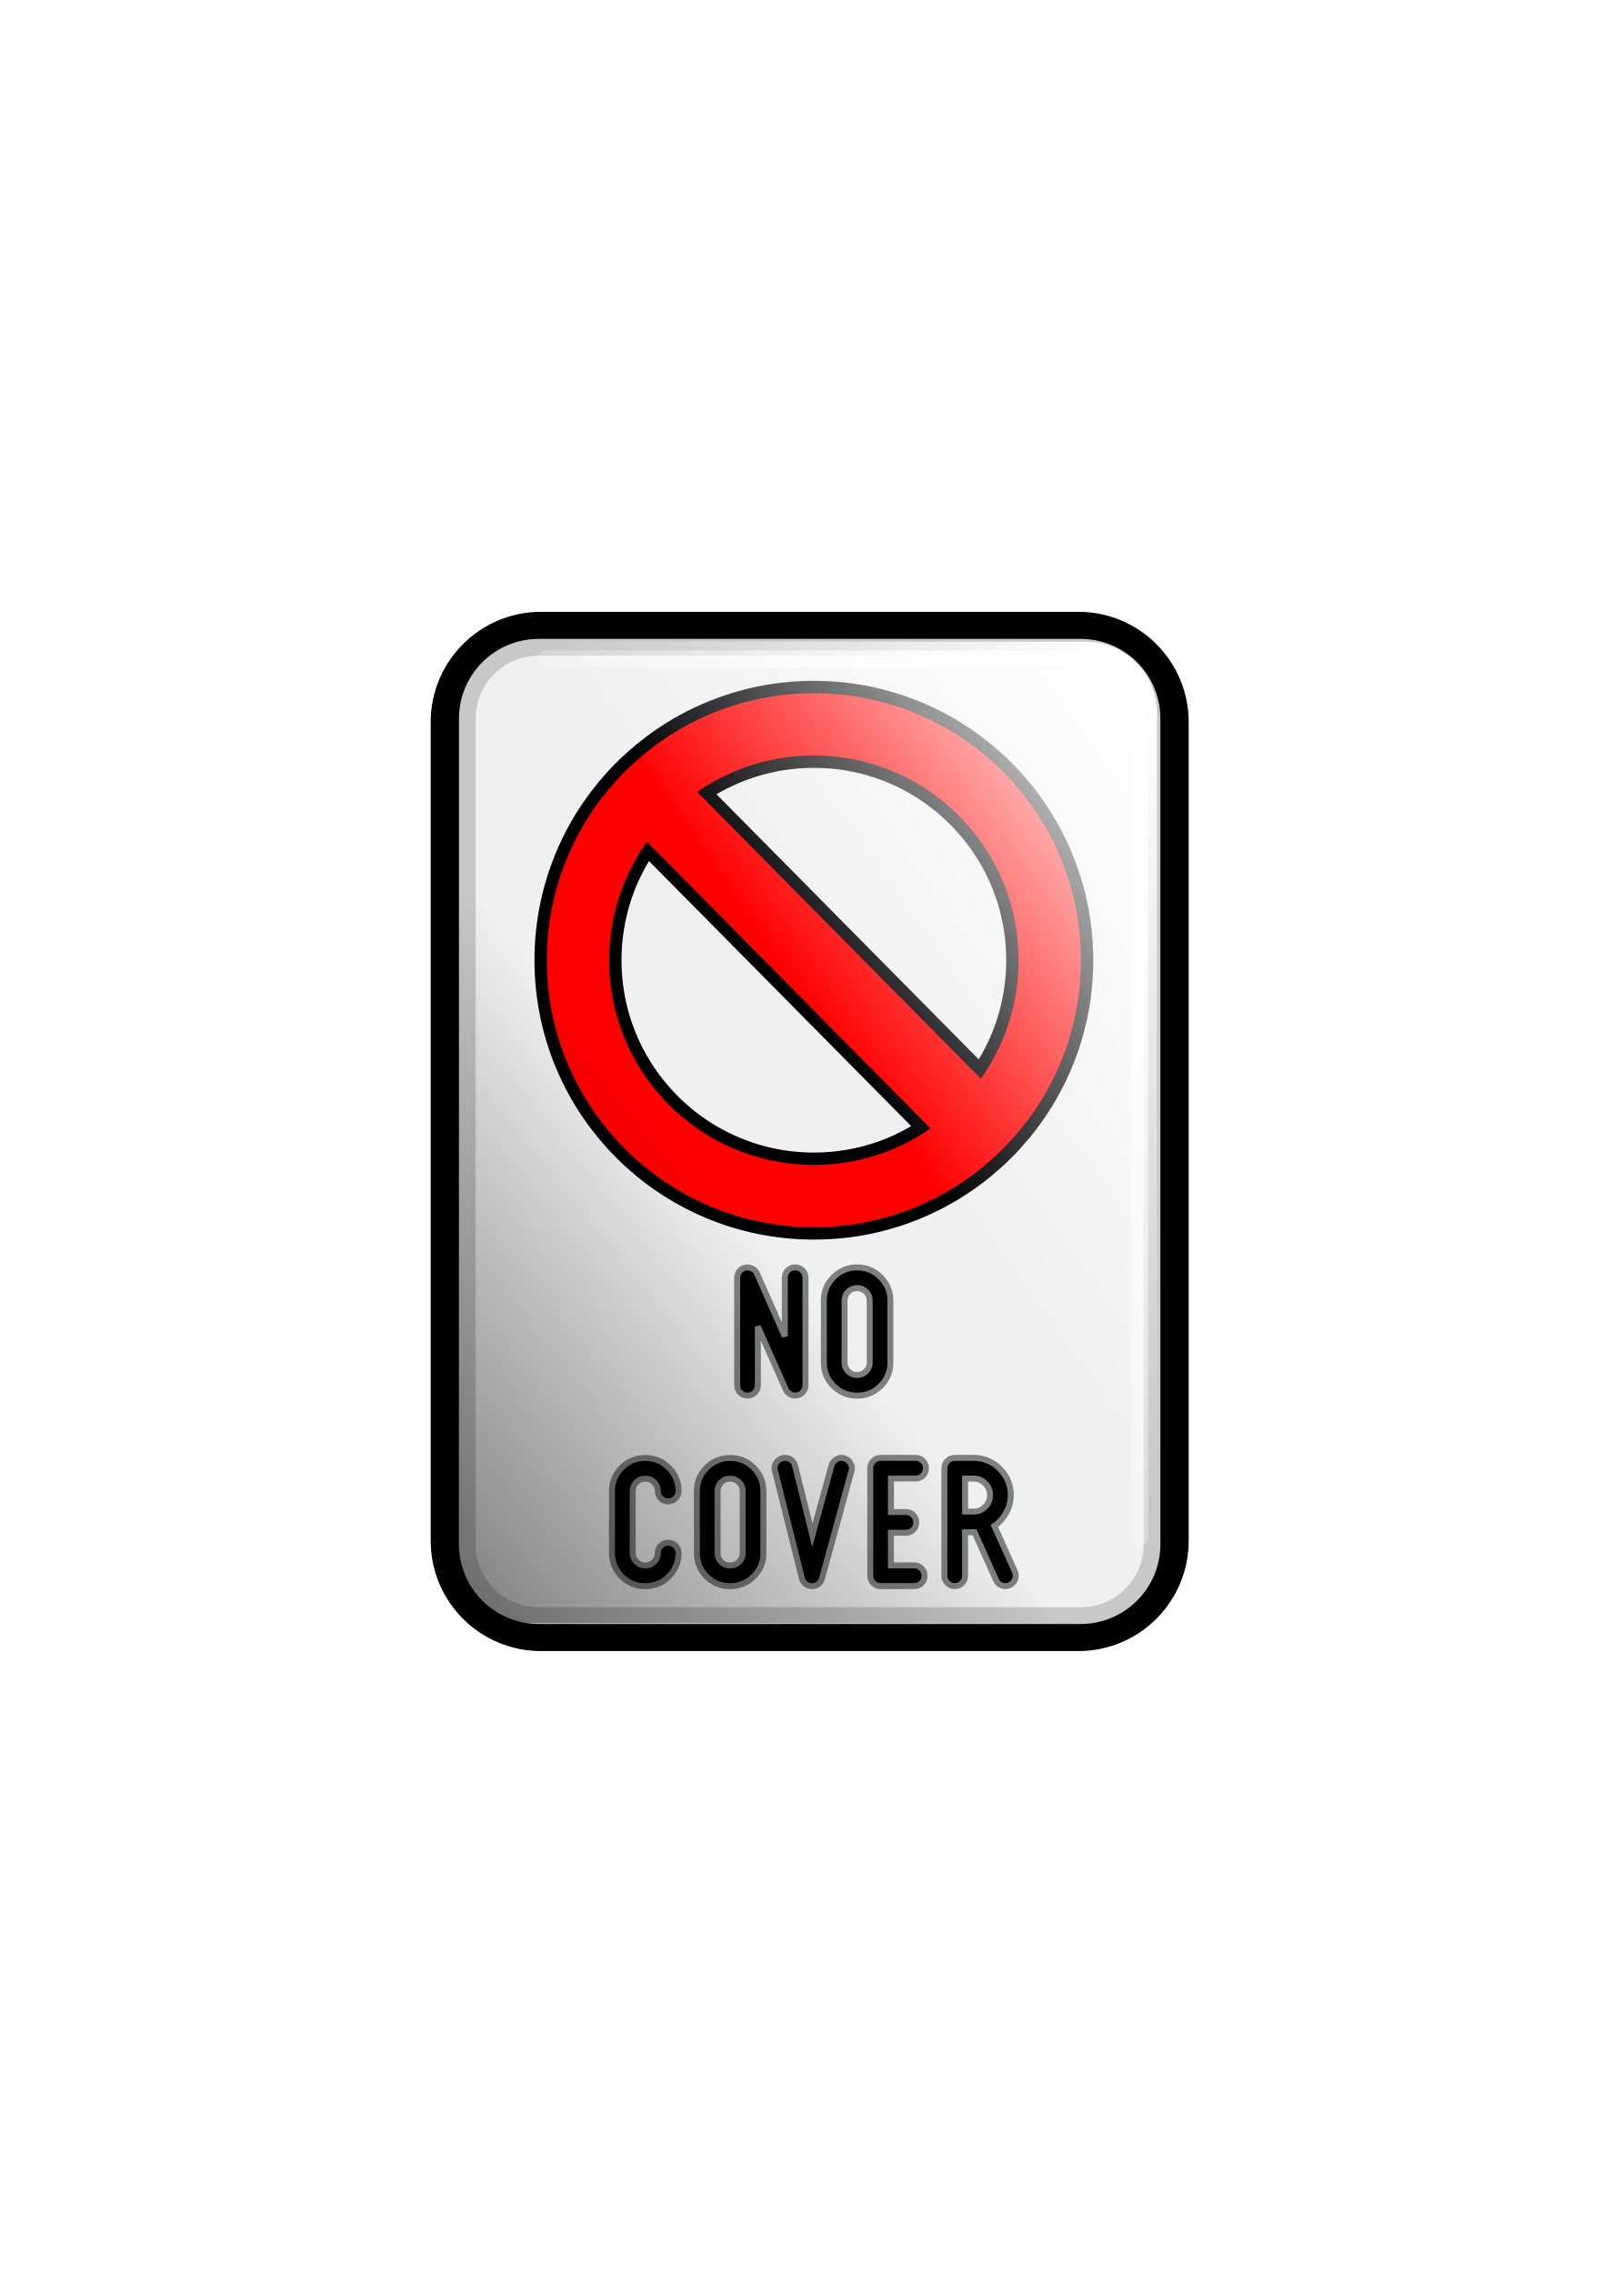
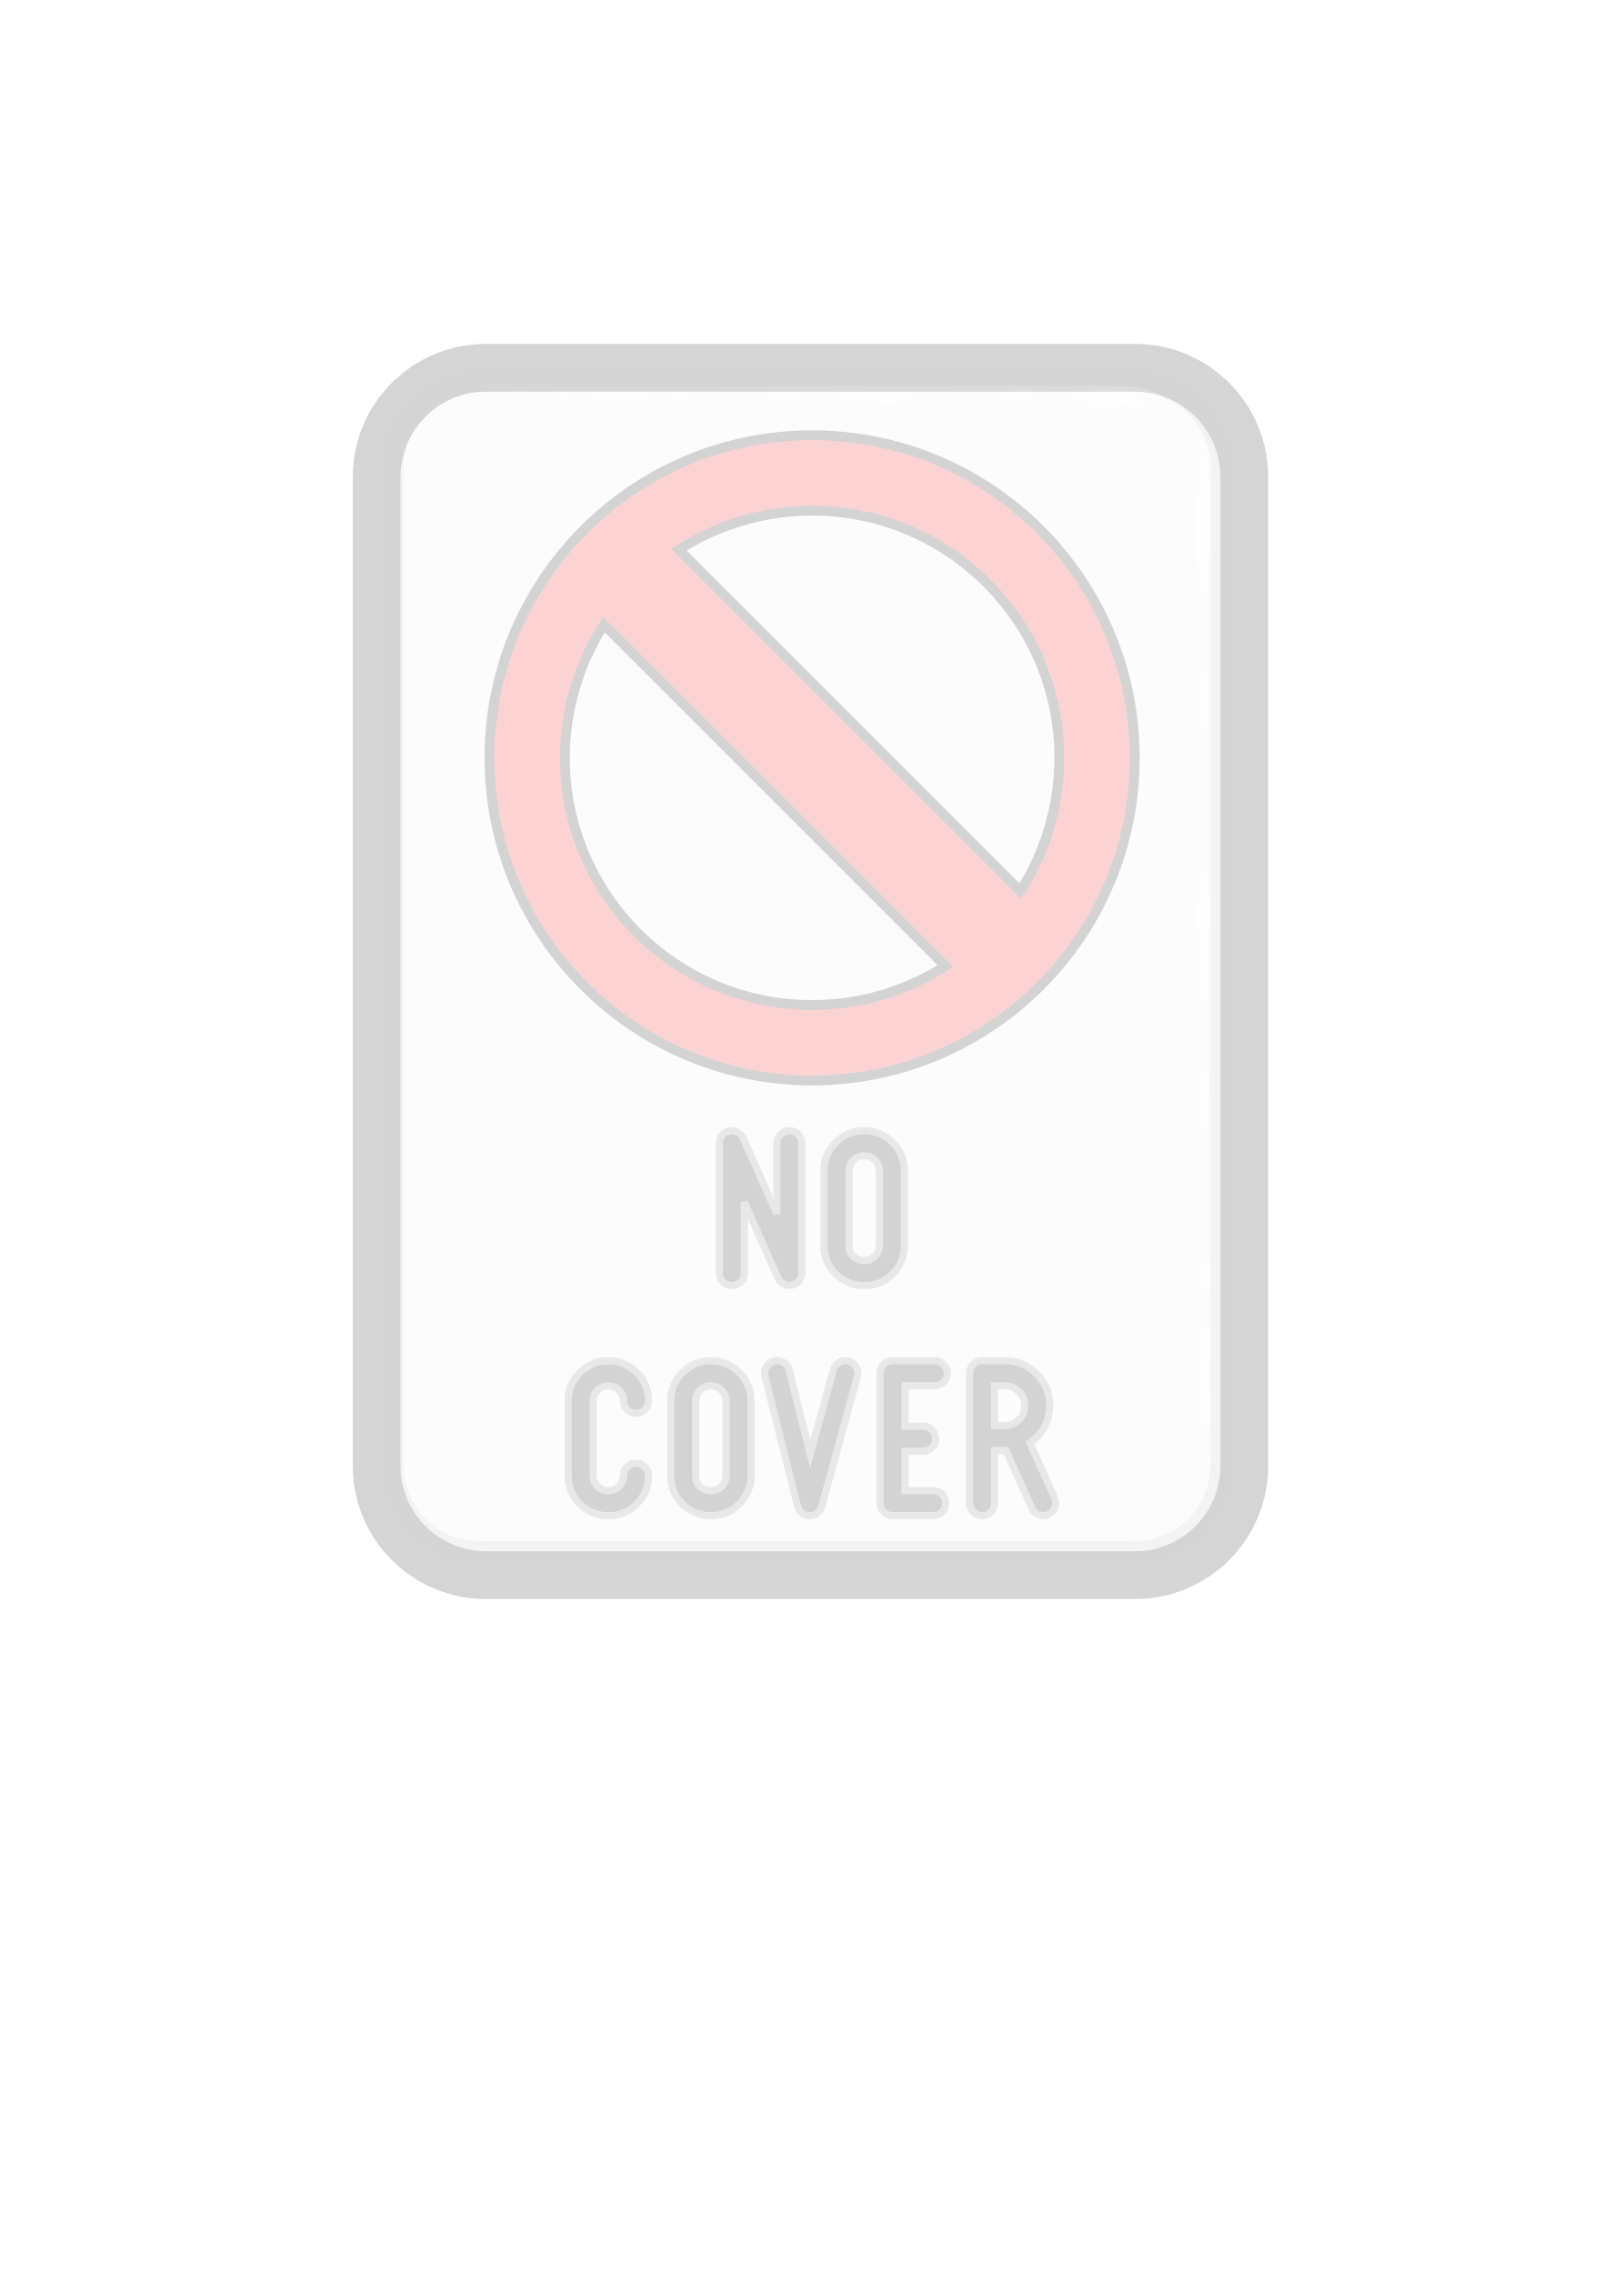
<svg xmlns="http://www.w3.org/2000/svg" xmlns:xlink="http://www.w3.org/1999/xlink" width="100mm" height="140mm" viewBox="0 0 100 140" version="1.1" id="svg8">
  <defs id="defs2">
-     <linearGradient id="linearGradient912">
-       <stop style="stop-color:#000000;stop-opacity:1;" offset="0" id="stop908" />
-       <stop style="stop-color:#000000;stop-opacity:0;" offset="1" id="stop910" />
-     </linearGradient>
    <linearGradient id="linearGradient1104-3-5">
      <stop style="stop-color:#ffffff;stop-opacity:1;" offset="0" id="stop1100" />
      <stop style="stop-color:#ffffff;stop-opacity:0;" offset="1" id="stop1102" />
    </linearGradient>
    <rect x="-75.288" y="96.778" width="76.811" height="38.941" id="rect843" />
-     <radialGradient xlink:href="#linearGradient1104-3-5" id="radialGradient1106" cx="68.57" cy="50.23" fx="68.57" fy="50.23" r="18.803" gradientTransform="matrix(-2.373726,0.00269367,-0.00465272,-4.100086,231.5706,247.8823)" gradientUnits="userSpaceOnUse" />
-     <linearGradient xlink:href="#linearGradient1104-3-5" id="linearGradient1138" x1="189.861" y1="59.166" x2="166.917" y2="75.489" gradientUnits="userSpaceOnUse" gradientTransform="translate(-119.8242,-17.21241)" />
-     <linearGradient xlink:href="#linearGradient912" id="linearGradient914" x1="148.668" y1="21.544" x2="101.051" y2="60.408" gradientUnits="userSpaceOnUse" gradientTransform="rotate(180,76.41549,71.50798)" />
+     <radialGradient xlink:href="#linearGradient1104-3-5" id="radialGradient1106" cx="68.57" cy="50.23" fx="68.57" fy="50.23" r="18.803" gradientTransform="matrix(-2.373726,0.00269367,-0.00465272,-4.100086,165.6816,236.8087)" gradientUnits="userSpaceOnUse" />
  </defs>
  <g id="layer1">
-     <rect style="fill:#f0f0f0;fill-opacity:1;stroke:#000000;stroke-width:4.874;stroke-linecap:round;stroke-linejoin:round;stroke-miterlimit:4;stroke-dasharray:none;stroke-opacity:1;paint-order:markers stroke fill" id="rect833" width="41.809" height="59.137" x="28.961" y="40.12" rx="4.357" ry="4.357" />
-     <g aria-label="NO COVER" id="text849" style="font-size:3.528px;line-height:1.25;font-family:Bart;-inkscape-font-specification:Bart;letter-spacing:0px;word-spacing:0px;stroke:#7f8080;stroke-width:0.734;stroke-miterlimit:4;stroke-dasharray:none;stroke-opacity:1" transform="matrix(0.5002351,0,0,0.5002351,3.72715,1.859731)">
-       <path d="M 83.306,166.845 V 153.605 c 0,-0.301 0.096,-0.57 0.287,-0.805 0.191,-0.235 0.434,-0.382 0.728,-0.441 0.088,-0.015 0.176,-0.022 0.265,-0.022 0.191,0.007 0.382,0.055 0.573,0.143 0.265,0.132 0.459,0.334 0.584,0.606 l 3.429,7.739 v -7.221 c 0,-0.353 0.125,-0.654 0.375,-0.904 0.25,-0.25 0.551,-0.375 0.904,-0.375 0.353,0 0.65,0.125 0.893,0.375 0.25,0.25 0.375,0.551 0.375,0.904 v 13.229 c 0,0.301 -0.096,0.57 -0.287,0.805 -0.184,0.235 -0.423,0.382 -0.717,0.441 -0.088,0.022 -0.176,0.033 -0.265,0.033 -0.25,0 -0.481,-0.07 -0.695,-0.209 -0.213,-0.14 -0.371,-0.323 -0.474,-0.551 l -3.429,-7.739 v 7.232 c 0,0.353 -0.125,0.654 -0.375,0.904 -0.243,0.243 -0.54,0.364 -0.893,0.364 -0.353,0 -0.654,-0.121 -0.904,-0.364 -0.25,-0.25 -0.375,-0.551 -0.375,-0.904 z" style="font-style:normal;font-variant:normal;font-weight:normal;font-stretch:normal;font-size:22.578px;font-family:'Kohne Makina';-inkscape-font-specification:'Kohne Makina';text-align:center;text-anchor:middle;stroke:#7f8080;stroke-width:0.734;stroke-miterlimit:4;stroke-dasharray:none;stroke-opacity:1" id="path853" />
-       <path d="m 93.978,164.056 v -7.651 c 0,-1.117 0.397,-2.073 1.191,-2.866 0.801,-0.801 1.76,-1.202 2.877,-1.202 h 0.055 c 1.117,0 2.073,0.401 2.866,1.202 0.801,0.794 1.202,1.749 1.202,2.866 v 7.651 c 0,1.117 -0.401,2.076 -1.202,2.877 -0.794,0.794 -1.749,1.191 -2.866,1.191 h -0.055 c -1.117,0 -2.076,-0.397 -2.877,-1.191 -0.794,-0.801 -1.191,-1.76 -1.191,-2.877 z m 2.547,0 c 0,0.419 0.147,0.779 0.441,1.08 0.301,0.294 0.661,0.441 1.08,0.441 h 0.055 c 0.419,0 0.775,-0.147 1.069,-0.441 0.301,-0.301 0.452,-0.661 0.452,-1.08 v -7.651 c 0,-0.419 -0.151,-0.775 -0.452,-1.069 -0.294,-0.301 -0.65,-0.452 -1.069,-0.452 h -0.055 c -0.419,0 -0.779,0.151 -1.08,0.452 -0.294,0.294 -0.441,0.65 -0.441,1.069 z" style="font-style:normal;font-variant:normal;font-weight:normal;font-stretch:normal;font-size:22.578px;font-family:'Kohne Makina';-inkscape-font-specification:'Kohne Makina';text-align:center;text-anchor:middle;stroke:#7f8080;stroke-width:0.734;stroke-miterlimit:4;stroke-dasharray:none;stroke-opacity:1" id="path855" />
-       <path d="m 67.894,187.505 v -7.64 q 0,-1.687 1.202,-2.877 1.202,-1.191 2.888,-1.191 h 0.022 q 1.687,0 2.877,1.191 1.202,1.191 1.202,2.877 0,0.529 -0.375,0.904 -0.375,0.375 -0.904,0.375 -0.529,0 -0.904,-0.375 -0.364,-0.375 -0.364,-0.904 0,-0.628 -0.452,-1.069 -0.441,-0.452 -1.08,-0.452 h -0.022 q -0.639,0 -1.091,0.452 -0.452,0.441 -0.452,1.069 v 7.64 q 0,0.628 0.452,1.08 0.452,0.452 1.091,0.452 h 0.022 q 0.639,0 1.08,-0.452 0.452,-0.452 0.452,-1.08 0,-0.529 0.364,-0.893 0.375,-0.375 0.904,-0.375 0.529,0 0.904,0.375 0.375,0.364 0.375,0.893 0,1.687 -1.202,2.888 -1.191,1.191 -2.877,1.191 h -0.022 q -1.687,0 -2.888,-1.191 -1.202,-1.202 -1.202,-2.888 z" style="font-style:normal;font-variant:normal;font-weight:normal;font-stretch:normal;font-size:22.578px;font-family:'Kohne Makina';-inkscape-font-specification:'Kohne Makina';text-align:center;text-anchor:middle;stroke:#7f8080;stroke-width:0.734;stroke-miterlimit:4;stroke-dasharray:none;stroke-opacity:1" id="path857" />
-       <path d="m 78.345,187.516 v -7.651 q 0,-1.676 1.191,-2.866 1.202,-1.202 2.877,-1.202 h 0.055 q 1.676,0 2.866,1.202 1.202,1.191 1.202,2.866 v 7.651 q 0,1.676 -1.202,2.877 -1.191,1.191 -2.866,1.191 h -0.055 q -1.676,0 -2.877,-1.191 -1.191,-1.202 -1.191,-2.877 z m 2.547,0 q 0,0.628 0.441,1.08 0.452,0.441 1.08,0.441 h 0.055 q 0.628,0 1.069,-0.441 0.452,-0.452 0.452,-1.08 v -7.651 q 0,-0.628 -0.452,-1.069 -0.441,-0.452 -1.069,-0.452 h -0.055 q -0.628,0 -1.08,0.452 -0.441,0.441 -0.441,1.069 z" style="font-style:normal;font-variant:normal;font-weight:normal;font-stretch:normal;font-size:22.578px;font-family:'Kohne Makina';-inkscape-font-specification:'Kohne Makina';text-align:center;text-anchor:middle;stroke:#7f8080;stroke-width:0.734;stroke-miterlimit:4;stroke-dasharray:none;stroke-opacity:1" id="path859" />
-       <path d="m 87.959,177.373 q -0.044,-0.165 -0.044,-0.331 0,-0.331 0.176,-0.628 0.265,-0.452 0.794,-0.584 0.165,-0.044 0.331,-0.044 0.331,0 0.628,0.176 0.452,0.265 0.584,0.794 l 2.139,8.544 2.348,-8.566 q 0.143,-0.507 0.606,-0.772 0.298,-0.176 0.606,-0.176 0.176,0 0.353,0.055 0.507,0.143 0.772,0.606 0.176,0.298 0.176,0.606 0,0.176 -0.055,0.353 l -3.627,13.24 q -0.121,0.419 -0.463,0.684 -0.342,0.254 -0.772,0.254 h -0.011 q -0.43,-0.011 -0.772,-0.276 -0.342,-0.276 -0.452,-0.695 z" style="font-style:normal;font-variant:normal;font-weight:normal;font-stretch:normal;font-size:22.578px;font-family:'Kohne Makina';-inkscape-font-specification:'Kohne Makina';text-align:center;text-anchor:middle;stroke:#7f8080;stroke-width:0.734;stroke-miterlimit:4;stroke-dasharray:none;stroke-opacity:1" id="path861" />
-       <path d="m 99.689,190.305 v -13.24 q 0,-0.529 0.375,-0.904 0.375,-0.375 0.904,-0.375 h 4.299 q 0.529,0 0.904,0.375 0.375,0.375 0.375,0.904 0,0.529 -0.375,0.904 -0.375,0.364 -0.904,0.364 h -3.032 v 4.123 h 1.852 q 0.529,0 0.893,0.375 0.375,0.375 0.375,0.904 0,0.529 -0.375,0.904 -0.364,0.364 -0.893,0.364 h -1.852 v 4.024 h 2.877 q 0.529,0 0.893,0.375 0.375,0.375 0.375,0.904 0,0.529 -0.375,0.904 -0.364,0.364 -0.893,0.364 h -4.145 q -0.529,0 -0.904,-0.364 -0.375,-0.375 -0.375,-0.904 z" style="font-style:normal;font-variant:normal;font-weight:normal;font-stretch:normal;font-size:22.578px;font-family:'Kohne Makina';-inkscape-font-specification:'Kohne Makina';text-align:center;text-anchor:middle;stroke:#7f8080;stroke-width:0.734;stroke-miterlimit:4;stroke-dasharray:none;stroke-opacity:1" id="path863" />
-       <path d="m 108.817,190.294 v -13.229 q 0,-0.529 0.375,-0.904 0.375,-0.375 0.904,-0.375 h 2.315 q 1.896,0 3.23,1.345 1.345,1.345 1.345,3.241 0,1.158 -0.551,2.161 -0.54,1.003 -1.466,1.632 l 2.525,5.611 q 0.11,0.254 0.11,0.518 0,0.243 -0.088,0.463 -0.187,0.485 -0.672,0.706 -0.232,0.11 -0.518,0.11 -0.375,0 -0.695,-0.198 -0.309,-0.198 -0.463,-0.551 l -2.635,-5.876 h -0.121 -1.047 v 5.347 q 0,0.529 -0.375,0.904 -0.364,0.375 -0.893,0.375 -0.529,0 -0.904,-0.375 -0.375,-0.375 -0.375,-0.904 z m 2.547,-7.893 h 1.047 q 0.838,0 1.433,-0.595 0.595,-0.595 0.595,-1.433 0,-0.849 -0.595,-1.444 -0.595,-0.595 -1.433,-0.595 h -1.047 z" style="font-style:normal;font-variant:normal;font-weight:normal;font-stretch:normal;font-size:22.578px;font-family:'Kohne Makina';-inkscape-font-specification:'Kohne Makina';text-align:center;text-anchor:middle;stroke:#7f8080;stroke-width:0.734;stroke-miterlimit:4;stroke-dasharray:none;stroke-opacity:1" id="path865" />
+     <text xml:space="preserve" id="text841" style="font-size:3.528px;line-height:1.25;font-family:Bart;-inkscape-font-specification:Bart;letter-spacing:0px;word-spacing:0px;white-space:pre;shape-inside:url(#rect843);" />
+     <g id="g912" transform="matrix(1.207747,0,0,1.207747,69.04801,-11.26262)" style="opacity:0.904">
+       <rect style="opacity:0.183;fill:#f0f0f0;fill-opacity:1;stroke:#000000;stroke-width:4.874;stroke-linecap:round;stroke-linejoin:round;stroke-miterlimit:4;stroke-dasharray:none;stroke-opacity:1;paint-order:markers stroke fill" id="rect833" width="41.809" height="59.137" x="-36.748" y="29.3" rx="4.357" ry="4.357" />
+       <path id="path893" style="opacity:0.183;fill:#ff0000;fill-opacity:1;stroke:#000000;stroke-width:1;stroke-linecap:round;stroke-linejoin:round;stroke-miterlimit:4;stroke-dasharray:none;stroke-opacity:1;paint-order:markers stroke fill" d="M -15.847,31.772 A 16.203,16.203 0 0 0 -31.963,47.975 16.203,16.203 0 0 0 -15.76,64.178 16.203,16.203 0 0 0 0.443,47.975 16.203,16.203 0 0 0 -15.76,31.772 a 16.203,16.203 0 0 0 -0.088,0 z m 0.088,3.347 A 12.856,12.856 0 0 1 -2.904,47.975 12.856,12.856 0 0 1 -5.101,55.161 L -22.947,37.316 a 12.856,12.856 0 0 1 7.187,-2.197 z m -10.659,5.669 17.846,17.845 a 12.856,12.856 0 0 1 -7.187,2.197 12.856,12.856 0 0 1 -12.856,-12.856 12.856,12.856 0 0 1 2.196,-7.187 z" />
+       <g aria-label="NO COVER" id="text849" style="font-size:3.528px;line-height:1.25;font-family:Bart;-inkscape-font-specification:Bart;letter-spacing:0px;word-spacing:0px;opacity:0.183;stroke:#7f8080;stroke-width:0.734;stroke-miterlimit:4;stroke-dasharray:none;stroke-opacity:1" transform="matrix(0.5002351,0,0,0.5002351,-62.16185,-9.213885)">
+         <path d="M 83.306,166.845 V 153.605 c 0,-0.301 0.096,-0.57 0.287,-0.805 0.191,-0.235 0.434,-0.382 0.728,-0.441 0.088,-0.015 0.176,-0.022 0.265,-0.022 0.191,0.007 0.382,0.055 0.573,0.143 0.265,0.132 0.459,0.334 0.584,0.606 l 3.429,7.739 v -7.221 c 0,-0.353 0.125,-0.654 0.375,-0.904 0.25,-0.25 0.551,-0.375 0.904,-0.375 0.353,0 0.65,0.125 0.893,0.375 0.25,0.25 0.375,0.551 0.375,0.904 v 13.229 c 0,0.301 -0.096,0.57 -0.287,0.805 -0.184,0.235 -0.423,0.382 -0.717,0.441 -0.088,0.022 -0.176,0.033 -0.265,0.033 -0.25,0 -0.481,-0.07 -0.695,-0.209 -0.213,-0.14 -0.371,-0.323 -0.474,-0.551 l -3.429,-7.739 v 7.232 c 0,0.353 -0.125,0.654 -0.375,0.904 -0.243,0.243 -0.54,0.364 -0.893,0.364 -0.353,0 -0.654,-0.121 -0.904,-0.364 -0.25,-0.25 -0.375,-0.551 -0.375,-0.904 z" style="font-style:normal;font-variant:normal;font-weight:normal;font-stretch:normal;font-size:22.578px;font-family:'Kohne Makina';-inkscape-font-specification:'Kohne Makina';text-align:center;text-anchor:middle;stroke:#7f8080;stroke-width:0.734;stroke-miterlimit:4;stroke-dasharray:none;stroke-opacity:1" id="path853" />
+         <path d="m 93.978,164.056 v -7.651 c 0,-1.117 0.397,-2.073 1.191,-2.866 0.801,-0.801 1.76,-1.202 2.877,-1.202 h 0.055 c 1.117,0 2.073,0.401 2.866,1.202 0.801,0.794 1.202,1.749 1.202,2.866 v 7.651 c 0,1.117 -0.401,2.076 -1.202,2.877 -0.794,0.794 -1.749,1.191 -2.866,1.191 h -0.055 c -1.117,0 -2.076,-0.397 -2.877,-1.191 -0.794,-0.801 -1.191,-1.76 -1.191,-2.877 z m 2.547,0 c 0,0.419 0.147,0.779 0.441,1.08 0.301,0.294 0.661,0.441 1.08,0.441 h 0.055 c 0.419,0 0.775,-0.147 1.069,-0.441 0.301,-0.301 0.452,-0.661 0.452,-1.08 v -7.651 c 0,-0.419 -0.151,-0.775 -0.452,-1.069 -0.294,-0.301 -0.65,-0.452 -1.069,-0.452 h -0.055 c -0.419,0 -0.779,0.151 -1.08,0.452 -0.294,0.294 -0.441,0.65 -0.441,1.069 z" style="font-style:normal;font-variant:normal;font-weight:normal;font-stretch:normal;font-size:22.578px;font-family:'Kohne Makina';-inkscape-font-specification:'Kohne Makina';text-align:center;text-anchor:middle;stroke:#7f8080;stroke-width:0.734;stroke-miterlimit:4;stroke-dasharray:none;stroke-opacity:1" id="path855" />
+         <path d="m 67.894,187.505 v -7.64 q 0,-1.687 1.202,-2.877 1.202,-1.191 2.888,-1.191 h 0.022 q 1.687,0 2.877,1.191 1.202,1.191 1.202,2.877 0,0.529 -0.375,0.904 -0.375,0.375 -0.904,0.375 -0.529,0 -0.904,-0.375 -0.364,-0.375 -0.364,-0.904 0,-0.628 -0.452,-1.069 -0.441,-0.452 -1.08,-0.452 h -0.022 q -0.639,0 -1.091,0.452 -0.452,0.441 -0.452,1.069 v 7.64 q 0,0.628 0.452,1.08 0.452,0.452 1.091,0.452 h 0.022 q 0.639,0 1.08,-0.452 0.452,-0.452 0.452,-1.08 0,-0.529 0.364,-0.893 0.375,-0.375 0.904,-0.375 0.529,0 0.904,0.375 0.375,0.364 0.375,0.893 0,1.687 -1.202,2.888 -1.191,1.191 -2.877,1.191 h -0.022 q -1.687,0 -2.888,-1.191 -1.202,-1.202 -1.202,-2.888 z" style="font-style:normal;font-variant:normal;font-weight:normal;font-stretch:normal;font-size:22.578px;font-family:'Kohne Makina';-inkscape-font-specification:'Kohne Makina';text-align:center;text-anchor:middle;stroke:#7f8080;stroke-width:0.734;stroke-miterlimit:4;stroke-dasharray:none;stroke-opacity:1" id="path857" />
+         <path d="m 78.345,187.516 v -7.651 q 0,-1.676 1.191,-2.866 1.202,-1.202 2.877,-1.202 h 0.055 q 1.676,0 2.866,1.202 1.202,1.191 1.202,2.866 v 7.651 q 0,1.676 -1.202,2.877 -1.191,1.191 -2.866,1.191 h -0.055 q -1.676,0 -2.877,-1.191 -1.191,-1.202 -1.191,-2.877 z m 2.547,0 q 0,0.628 0.441,1.08 0.452,0.441 1.08,0.441 h 0.055 q 0.628,0 1.069,-0.441 0.452,-0.452 0.452,-1.08 v -7.651 q 0,-0.628 -0.452,-1.069 -0.441,-0.452 -1.069,-0.452 h -0.055 q -0.628,0 -1.08,0.452 -0.441,0.441 -0.441,1.069 z" style="font-style:normal;font-variant:normal;font-weight:normal;font-stretch:normal;font-size:22.578px;font-family:'Kohne Makina';-inkscape-font-specification:'Kohne Makina';text-align:center;text-anchor:middle;stroke:#7f8080;stroke-width:0.734;stroke-miterlimit:4;stroke-dasharray:none;stroke-opacity:1" id="path859" />
+         <path d="m 87.959,177.373 q -0.044,-0.165 -0.044,-0.331 0,-0.331 0.176,-0.628 0.265,-0.452 0.794,-0.584 0.165,-0.044 0.331,-0.044 0.331,0 0.628,0.176 0.452,0.265 0.584,0.794 l 2.139,8.544 2.348,-8.566 q 0.143,-0.507 0.606,-0.772 0.298,-0.176 0.606,-0.176 0.176,0 0.353,0.055 0.507,0.143 0.772,0.606 0.176,0.298 0.176,0.606 0,0.176 -0.055,0.353 l -3.627,13.24 q -0.121,0.419 -0.463,0.684 -0.342,0.254 -0.772,0.254 h -0.011 q -0.43,-0.011 -0.772,-0.276 -0.342,-0.276 -0.452,-0.695 z" style="font-style:normal;font-variant:normal;font-weight:normal;font-stretch:normal;font-size:22.578px;font-family:'Kohne Makina';-inkscape-font-specification:'Kohne Makina';text-align:center;text-anchor:middle;stroke:#7f8080;stroke-width:0.734;stroke-miterlimit:4;stroke-dasharray:none;stroke-opacity:1" id="path861" />
+         <path d="m 99.689,190.305 v -13.24 q 0,-0.529 0.375,-0.904 0.375,-0.375 0.904,-0.375 h 4.299 q 0.529,0 0.904,0.375 0.375,0.375 0.375,0.904 0,0.529 -0.375,0.904 -0.375,0.364 -0.904,0.364 h -3.032 v 4.123 h 1.852 q 0.529,0 0.893,0.375 0.375,0.375 0.375,0.904 0,0.529 -0.375,0.904 -0.364,0.364 -0.893,0.364 h -1.852 v 4.024 h 2.877 q 0.529,0 0.893,0.375 0.375,0.375 0.375,0.904 0,0.529 -0.375,0.904 -0.364,0.364 -0.893,0.364 h -4.145 q -0.529,0 -0.904,-0.364 -0.375,-0.375 -0.375,-0.904 z" style="font-style:normal;font-variant:normal;font-weight:normal;font-stretch:normal;font-size:22.578px;font-family:'Kohne Makina';-inkscape-font-specification:'Kohne Makina';text-align:center;text-anchor:middle;stroke:#7f8080;stroke-width:0.734;stroke-miterlimit:4;stroke-dasharray:none;stroke-opacity:1" id="path863" />
+         <path d="m 108.817,190.294 v -13.229 q 0,-0.529 0.375,-0.904 0.375,-0.375 0.904,-0.375 h 2.315 q 1.896,0 3.23,1.345 1.345,1.345 1.345,3.241 0,1.158 -0.551,2.161 -0.54,1.003 -1.466,1.632 l 2.525,5.611 q 0.11,0.254 0.11,0.518 0,0.243 -0.088,0.463 -0.187,0.485 -0.672,0.706 -0.232,0.11 -0.518,0.11 -0.375,0 -0.695,-0.198 -0.309,-0.198 -0.463,-0.551 l -2.635,-5.876 h -0.121 -1.047 v 5.347 q 0,0.529 -0.375,0.904 -0.364,0.375 -0.893,0.375 -0.529,0 -0.904,-0.375 -0.375,-0.375 -0.375,-0.904 z m 2.547,-7.893 h 1.047 q 0.838,0 1.433,-0.595 0.595,-0.595 0.595,-1.433 0,-0.849 -0.595,-1.444 -0.595,-0.595 -1.433,-0.595 h -1.047 z" style="font-style:normal;font-variant:normal;font-weight:normal;font-stretch:normal;font-size:22.578px;font-family:'Kohne Makina';-inkscape-font-specification:'Kohne Makina';text-align:center;text-anchor:middle;stroke:#7f8080;stroke-width:0.734;stroke-miterlimit:4;stroke-dasharray:none;stroke-opacity:1" id="path865" />
+       </g>
+       <rect style="opacity:0.183;fill:none;fill-opacity:1;stroke:#c8c8c8;stroke-width:1.03;stroke-linecap:round;stroke-linejoin:round;stroke-miterlimit:4;stroke-dasharray:none;stroke-opacity:1;paint-order:markers stroke fill" id="rect833-3" width="42.169" height="59.646" x="-37.108" y="28.792" rx="4.394" ry="4.394" />
+       <path id="rect833-3-6" style="opacity:0.183;fill:none;fill-opacity:1;stroke:url(#radialGradient1106);stroke-width:1.03;stroke-linecap:round;stroke-linejoin:round;stroke-miterlimit:4;stroke-dasharray:none;stroke-opacity:1;paint-order:markers stroke fill" d="M 4.306,83.614 V 33.904 c 0,-2.435 -1.96,-4.395 -4.395,-4.395 H -32.27" />
    </g>
-     <text xml:space="preserve" id="text841" style="font-size:3.528px;line-height:1.25;font-family:Bart;-inkscape-font-specification:Bart;letter-spacing:0px;word-spacing:0px;white-space:pre;shape-inside:url(#rect843);" />
-     <circle style="fill:none;fill-opacity:1;stroke:#000002;stroke-width:5.361;stroke-linecap:round;stroke-linejoin:round;stroke-miterlimit:4;stroke-dasharray:none;stroke-opacity:0.997;paint-order:markers stroke fill" id="path837-7" cx="50.123" cy="59.142" r="14.527" />
-     <path style="fill:none;fill-opacity:1;stroke:#000002;stroke-width:5.849;stroke-linecap:butt;stroke-linejoin:miter;stroke-miterlimit:4;stroke-dasharray:none;stroke-opacity:0.997" d="M 40.648,49.562 59.598,68.721" id="path839-5" />
-     <g id="g874" transform="matrix(0.4873875,0,0,0.4873875,25.69384,35.85521)" style="opacity:1;stroke:#ff0000;stroke-opacity:1">
-       <circle style="fill:none;stroke:#ff0000;stroke-width:7.874;stroke-linecap:round;stroke-linejoin:round;stroke-miterlimit:4;stroke-dasharray:none;stroke-opacity:1;paint-order:markers stroke fill" id="path837" cx="50.123" cy="47.778" r="29.805" />
-       <path style="fill:none;stroke:#ff0000;stroke-width:8.939;stroke-linecap:butt;stroke-linejoin:miter;stroke-miterlimit:4;stroke-dasharray:none;stroke-opacity:1" d="M 30.683,28.124 69.563,67.432" id="path839" />
-     </g>
-     <rect style="fill:none;fill-opacity:1;stroke:#c8c8c8;stroke-width:1.03;stroke-linecap:round;stroke-linejoin:round;stroke-miterlimit:4;stroke-dasharray:none;stroke-opacity:1;paint-order:markers stroke fill" id="rect833-3" width="42.169" height="59.646" x="28.781" y="39.865" rx="4.394" ry="4.394" />
-     <path id="rect833-3-6" style="fill:none;fill-opacity:1;stroke:url(#radialGradient1106);stroke-width:1.03;stroke-linecap:round;stroke-linejoin:round;stroke-miterlimit:4;stroke-dasharray:none;stroke-opacity:1;paint-order:markers stroke fill" d="M 70.195,94.687 V 44.977 c 0,-2.435 -1.96,-4.395 -4.395,-4.395 H 33.619" />
-     <path id="rect833-3-6-5" style="fill:url(#linearGradient1138);fill-opacity:1;stroke:none;stroke-width:1.03;stroke-linecap:round;stroke-linejoin:round;stroke-miterlimit:4;stroke-dasharray:none;stroke-opacity:1;paint-order:markers stroke fill" d="M 71.254,93.629 V 43.919 c 0,-2.435 -1.96,-4.395 -4.395,-4.395 h -32.181" />
-     <path id="rect833-3-6-5-5" style="fill:url(#linearGradient914);fill-opacity:1;stroke:none;stroke-width:1.03;stroke-linecap:round;stroke-linejoin:round;stroke-miterlimit:4;stroke-dasharray:none;stroke-opacity:1;paint-order:markers stroke fill" d="m 28.25,45.87 v 49.71 c 0,2.435 1.96,4.395 4.395,4.395 h 32.182" />
  </g>
</svg>
